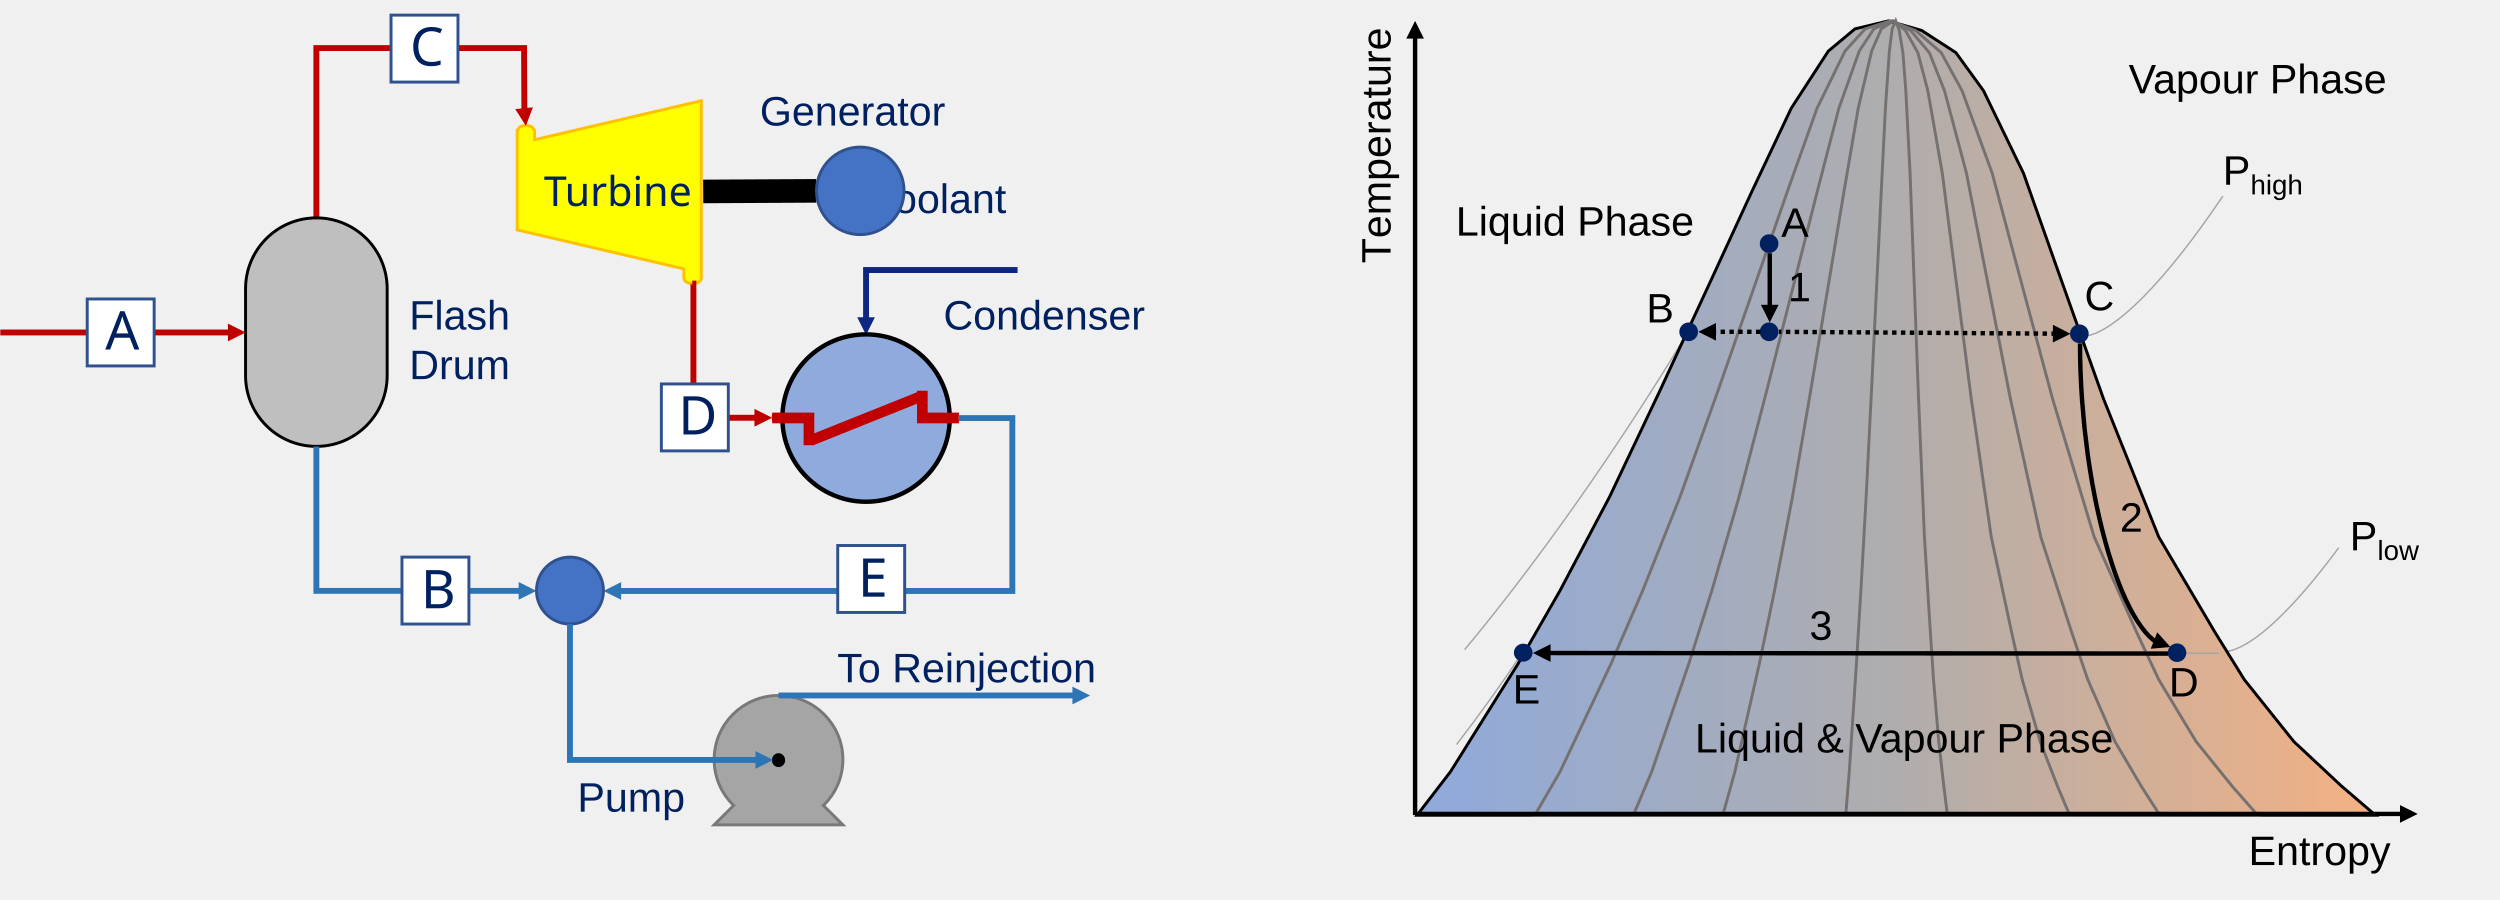
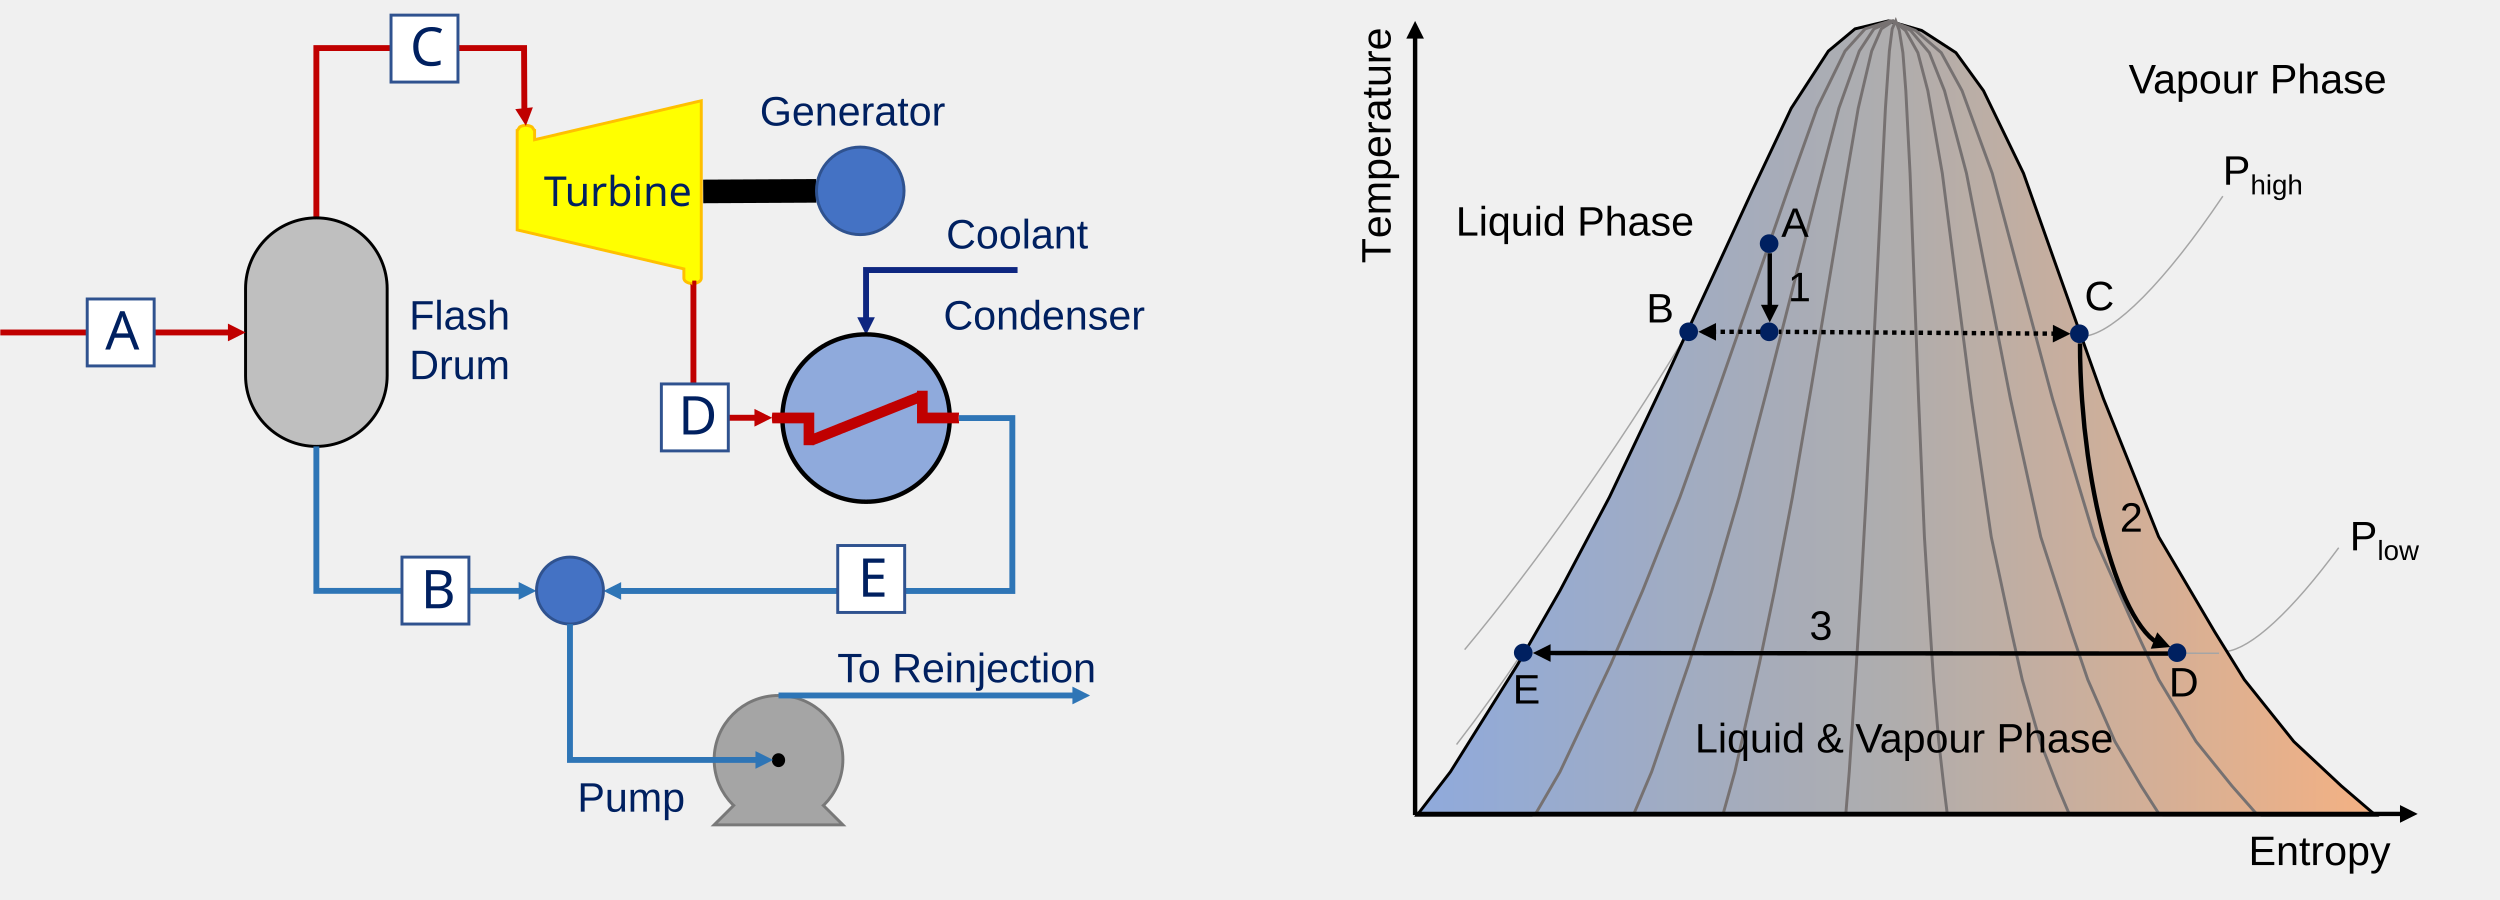
<svg xmlns="http://www.w3.org/2000/svg" width="3884" height="1398" xml:space="preserve" overflow="hidden">
  <defs>
    <clipPath id="clip0">
      <rect x="279" y="635" width="3884" height="1398" />
    </clipPath>
    <linearGradient x1="2480.5" y1="1284.5" x2="3969.5" y2="1284.5" gradientUnits="userSpaceOnUse" spreadMethod="reflect" id="fill1">
      <stop offset="0" stop-color="#8FAADC" />
      <stop offset="0.5" stop-color="#AFADAD" />
      <stop offset="1" stop-color="#F4B183" />
    </linearGradient>
  </defs>
  <g clip-path="url(#clip0)" transform="translate(-279 -635)">
    <path d="M244.483 388.589C248.847 447.433 251.072 509.122 251.072 571.227" stroke="#A5A5A5" stroke-width="2.292" stroke-miterlimit="8" fill="none" fill-rule="evenodd" transform="matrix(0.833926 0.551876 0.551876 -0.833926 2123.55 1980.83)" />
    <path d="M143.228 5.701C182.449 31.106 216.733 139.264 235.718 297.484" stroke="#A5A5A5" stroke-width="2.292" stroke-miterlimit="8" fill="none" fill-rule="evenodd" transform="matrix(0.890247 0.455478 0.455478 -0.890247 3387.03 1097.24)" />
    <path d="M143.228 5.701C176.285 27.114 206.106 107.571 226.095 229.279" stroke="#A5A5A5" stroke-width="2.292" stroke-miterlimit="8" fill="none" fill-rule="evenodd" transform="matrix(0.890247 0.455478 0.455478 -0.890247 3606.7 1587.07)" />
    <path d="M230.087 335.321C249.348 508.698 255.716 722.123 247.671 924.658" stroke="#A5A5A5" stroke-width="2.292" stroke-miterlimit="8" fill="none" fill-rule="evenodd" transform="matrix(0.833926 0.551876 0.551876 -0.833926 2177.55 1796.92)" />
    <path d="M3212.71 667.5 3264.47 682.297 3317.71 716.823 3360.6 776.011 3422.72 904.252 3471.52 1042.36 3546.94 1254.45 3632.72 1469 3719.97 1616.97 3765.82 1690.96 3842.72 1787.14 3916.67 1856.19 3969.5 1901.5 2480.5 1901.5 2532.42 1833.99 2637.42 1666.3 2702.49 1552.85 2779.4 1407.35 2857.78 1242.12 2937.64 1069.48 3001.23 931.38 3061.87 803.139 3119.54 714.357 3160.95 679.831 3212.71 667.5Z" stroke="#000000" stroke-width="4.583" stroke-miterlimit="8" fill="url(#fill1)" fill-rule="evenodd" />
    <path d="M3215.73 667.5 3254.77 682.297 3294.92 716.823 3327.27 776.011 3374.12 904.252 3410.92 1042.36 3467.81 1254.45 3532.5 1469 3598.31 1616.97 3632.88 1690.96 3690.88 1787.14 3746.65 1856.19 3786.5 1901.5 2663.5 1901.5 2702.66 1833.99 2781.85 1666.3 2830.93 1552.85 2888.93 1407.35 2948.04 1242.12 3008.27 1069.48 3056.23 931.38 3101.96 803.139 3145.46 714.357 3176.69 679.831 3215.73 667.5Z" stroke="#767171" stroke-width="4.583" stroke-miterlimit="8" fill="none" fill-rule="evenodd" />
    <path d="M3218.75 667.5 3247.19 682.297 3276.43 716.823 3299.99 776.011 3334.12 904.252 3360.93 1042.36 3402.36 1254.45 3449.49 1469 3497.42 1616.97 3522.61 1690.96 3564.85 1787.14 3605.48 1856.19 3634.5 1901.5 2816.5 1901.5 2845.02 1833.99 2902.71 1666.3 2938.45 1552.85 2980.7 1407.35 3023.76 1242.12 3067.63 1069.48 3102.57 931.38 3135.88 803.139 3167.57 714.357 3190.31 679.831 3218.75 667.5Z" stroke="#767171" stroke-width="4.583" stroke-miterlimit="8" fill="none" fill-rule="evenodd" />
    <path d="M3220.55 667.5 3239.29 682.297 3258.56 716.823 3274.09 776.011 3296.57 904.252 3314.24 1042.36 3341.54 1254.45 3372.59 1469 3404.17 1616.97 3420.77 1690.96 3448.61 1787.14 3475.38 1856.19 3494.5 1901.5 2955.5 1901.5 2974.29 1833.99 3012.3 1666.3 3035.86 1552.85 3063.7 1407.35 3092.07 1242.12 3120.98 1069.48 3144 931.38 3165.95 803.139 3186.83 714.357 3201.82 679.831 3220.55 667.5Z" stroke="#767171" stroke-width="4.583" stroke-miterlimit="8" fill="none" fill-rule="evenodd" />
    <path d="M3224.2 667.5 3229.69 682.297 3235.34 716.823 3239.89 776.011 3246.48 904.252 3251.66 1042.36 3259.66 1254.45 3268.76 1469 3278.02 1616.97 3282.89 1690.96 3291.05 1787.14 3298.89 1856.19 3304.5 1901.5 3146.5 1901.5 3152.01 1833.99 3163.15 1666.3 3170.06 1552.85 3178.22 1407.35 3186.53 1242.12 3195.01 1069.48 3201.76 931.38 3208.19 803.139 3214.31 714.357 3218.7 679.831 3224.2 667.5Z" stroke="#767171" stroke-width="4.583" stroke-miterlimit="8" fill="none" fill-rule="evenodd" />
    <path d="M3726.44 1649.9 2660 1649" stroke="#A5A5A5" stroke-width="2.292" stroke-miterlimit="8" fill="none" fill-rule="evenodd" />
    <path d="M3.438-1.00548e-06 3.438 1210.9-3.437 1210.9-3.438 1.00548e-06ZM13.75 1206.31 0 1233.81-13.75 1206.31Z" transform="matrix(1 0 0 -1 2477.5 1901.31)" />
    <path d="M7.96451e-07-3.438 1534.7-3.437 1534.7 3.438-7.96451e-07 3.438ZM1530.12-13.75 1557.62 0 1530.12 13.75Z" transform="matrix(1 0 0 -1 2477.5 1899.5)" />
    <text font-family="Arial,Arial_MSFontService,sans-serif" font-weight="400" font-size="64" transform="matrix(-1.83697e-16 -1 1 -1.83697e-16 2439.38 1044)">T</text>
    <text font-family="Arial,Arial_MSFontService,sans-serif" font-weight="400" font-size="64" transform="matrix(-1.83697e-16 -1 1 -1.83697e-16 2439.38 1005)">emperature</text>
    <text font-family="Arial,Arial_MSFontService,sans-serif" font-weight="400" font-size="64" transform="matrix(1 0 0 1 3772.41 1979)">Entropy</text>
    <text font-family="Arial,Arial_MSFontService,sans-serif" font-weight="400" font-size="64" transform="matrix(1 0 0 1 3732.39 922)">P</text>
    <text font-family="Arial,Arial_MSFontService,sans-serif" font-weight="400" font-size="43" transform="matrix(1 0 0 1 3775.35 937)">high</text>
    <text font-family="Arial,Arial_MSFontService,sans-serif" font-weight="400" font-size="64" transform="matrix(1 0 0 1 3929.64 1490)">P</text>
    <text font-family="Arial,Arial_MSFontService,sans-serif" font-weight="400" font-size="43" transform="matrix(1 0 0 1 3972.61 1505)">low</text>
    <path d="M2631 1649C2631 1641.27 2637.49 1635 2645.5 1635 2653.51 1635 2660 1641.27 2660 1649 2660 1656.73 2653.51 1663 2645.5 1663 2637.49 1663 2631 1656.73 2631 1649Z" fill="#002060" fill-rule="evenodd" />
    <path d="M3647.55 1653.83 2683.41 1652.96 2683.42 1646.08 3647.55 1646.96ZM2687.99 1663.28 2660.5 1649.5 2688.01 1635.78Z" />
    <path d="M0.029-3.437 22.188-3.25 44.314-2.623 66.374-1.62 88.257-0.241 131.482 3.518 173.711 8.656 194.344 11.729 214.59 15.051 234.338 18.687 253.651 22.575 272.464 26.776 290.715 31.166 308.345 35.809 325.356 40.643 341.682 45.729 357.267 50.945 372.047 56.416 386.083 62.018 399.195 67.818 411.437 73.75 422.761 79.823 433.104 86.041 442.466 92.41 450.726 98.877 457.894 105.464 464.123 112.505 466.449 117.854 460.145 120.596 458.035 115.746 458.613 116.653 452.863 110.153 453.112 110.406 446.174 104.031 446.381 104.207 438.318 97.894 438.504 98.03 429.316 91.78 429.479 91.883 419.291 85.758 419.438 85.842 408.25 79.842 408.376 79.906 396.251 74.031 396.36 74.081 383.36 68.331 383.476 68.38 369.538 62.818 369.619 62.849 354.932 57.411 355.034 57.447 339.534 52.26 339.603 52.282 323.353 47.219 323.435 47.244 306.498 42.432 306.562 42.449 289 37.824 289.071 37.842 270.884 33.467 270.938 33.48 252.188 29.292 252.259 29.307 233.009 25.432 233.065 25.443 213.378 21.818 213.443 21.83 193.256 18.517 193.306 18.525 172.744 15.463 172.835 15.475 130.71 10.35 130.827 10.362 87.702 6.612 87.784 6.618 65.971 5.243 66.031 5.246 44.031 4.246 44.09 4.249 22.028 3.624 22.096 3.625-0.029 3.437ZM474.379 109.884 471.769 140.519 448.827 120.049Z" transform="matrix(1.83697e-16 1 1 -1.83697e-16 3510.5 1168.5)" />
    <text font-family="Arial,Arial_MSFontService,sans-serif" font-weight="400" font-size="64" transform="matrix(1 0 0 1 2540.78 1001)">Liquid Phase</text>
    <text font-family="Arial,Arial_MSFontService,sans-serif" font-weight="400" font-size="64" transform="matrix(1 0 0 1 2912.33 1804)">Liquid &amp; Vapour Phase</text>
    <text font-family="Arial,Arial_MSFontService,sans-serif" font-weight="400" font-size="64" transform="matrix(1 0 0 1 3586.04 780)">Vapour Phase</text>
    <path d="M3472.89 1156.84 3466.01 1156.79 3466.06 1149.91 3472.93 1149.96ZM3459.14 1156.74 3452.26 1156.7 3452.31 1149.82 3459.18 1149.87ZM3445.39 1156.65 3438.51 1156.6 3438.56 1149.73 3445.43 1149.78ZM3431.64 1156.56 3424.76 1156.51 3424.81 1149.64 3431.68 1149.68ZM3417.89 1156.47 3411.01 1156.42 3411.06 1149.54 3417.93 1149.59ZM3404.14 1156.37 3397.26 1156.33 3397.31 1149.45 3404.19 1149.5ZM3390.39 1156.28 3383.51 1156.23 3383.56 1149.36 3390.44 1149.41ZM3376.64 1156.19 3369.76 1156.14 3369.81 1149.27 3376.69 1149.31ZM3362.89 1156.09 3356.01 1156.05 3356.06 1149.17 3362.94 1149.22ZM3349.14 1156 3342.27 1155.96 3342.31 1149.08 3349.19 1149.13ZM3335.39 1155.91 3328.52 1155.86 3328.56 1148.99 3335.44 1149.03ZM3321.64 1155.82 3314.77 1155.77 3314.81 1148.9 3321.69 1148.94ZM3307.89 1155.72 3301.02 1155.68 3301.06 1148.8 3307.94 1148.85ZM3294.14 1155.63 3287.27 1155.59 3287.31 1148.71 3294.19 1148.76ZM3280.39 1155.54 3273.52 1155.49 3273.56 1148.62 3280.44 1148.66ZM3266.64 1155.45 3259.77 1155.4 3259.81 1148.53 3266.69 1148.57ZM3252.89 1155.35 3246.02 1155.31 3246.06 1148.43 3252.94 1148.48ZM3239.14 1155.26 3232.27 1155.22 3232.31 1148.34 3239.19 1148.39ZM3225.39 1155.17 3218.52 1155.12 3218.56 1148.25 3225.44 1148.29ZM3211.64 1155.08 3204.77 1155.03 3204.81 1148.16 3211.69 1148.2ZM3197.89 1154.98 3191.02 1154.94 3191.06 1148.06 3197.94 1148.11ZM3184.14 1154.89 3177.27 1154.85 3177.32 1147.97 3184.19 1148.02ZM3170.39 1154.8 3163.52 1154.75 3163.57 1147.88 3170.44 1147.92ZM3156.64 1154.71 3149.77 1154.66 3149.82 1147.79 3156.69 1147.83ZM3142.89 1154.61 3136.02 1154.57 3136.07 1147.69 3142.94 1147.74ZM3129.15 1154.52 3122.27 1154.47 3122.32 1147.6 3129.19 1147.65ZM3115.4 1154.43 3108.52 1154.38 3108.57 1147.51 3115.44 1147.55ZM3101.65 1154.34 3094.77 1154.29 3094.82 1147.41 3101.69 1147.46ZM3087.9 1154.24 3081.02 1154.2 3081.07 1147.32 3087.94 1147.37ZM3074.15 1154.15 3067.27 1154.1 3067.32 1147.23 3074.19 1147.28ZM3060.4 1154.06 3053.52 1154.01 3053.57 1147.14 3060.44 1147.18ZM3046.65 1153.97 3042.48 1153.94 3042.52 1147.06 3046.69 1147.09ZM3468.42 1139.62 3495.83 1153.55 3468.23 1167.12Z" />
    <text font-family="Arial,Arial_MSFontService,sans-serif" font-weight="400" font-size="64" transform="matrix(1 0 0 1 3648.58 1717)">D</text>
    <text font-family="Arial,Arial_MSFontService,sans-serif" font-weight="400" font-size="64" transform="matrix(1 0 0 1 2629.21 1728)">E</text>
    <path d="M3013 1013.5C3013 1005.49 3019.49 999 3027.5 999 3035.51 999 3042 1005.49 3042 1013.5 3042 1021.51 3035.51 1028 3027.5 1028 3019.49 1028 3013 1021.51 3013 1013.5Z" fill="#002060" fill-rule="evenodd" />
    <path d="M3013 1150.5C3013 1142.49 3019.49 1136 3027.5 1136 3035.51 1136 3042 1142.49 3042 1150.5 3042 1158.51 3035.51 1165 3027.5 1165 3019.49 1165 3013 1158.51 3013 1150.5Z" fill="#002060" fill-rule="evenodd" />
    <path d="M3495 1153.5C3495 1145.49 3501.49 1139 3509.5 1139 3517.51 1139 3524 1145.49 3524 1153.5 3524 1161.51 3517.51 1168 3509.5 1168 3501.49 1168 3495 1161.51 3495 1153.5Z" fill="#002060" fill-rule="evenodd" />
    <path d="M2888 1150.5C2888 1142.49 2894.49 1136 2902.5 1136 2910.51 1136 2917 1142.49 2917 1150.5 2917 1158.51 2910.51 1165 2902.5 1165 2894.49 1165 2888 1158.51 2888 1150.5Z" fill="#002060" fill-rule="evenodd" />
    <path d="M0.001-3.438 6.876-3.436 6.874 3.439-0.001 3.438ZM13.751-3.434 20.626-3.432 20.624 3.443 13.749 3.441ZM27.501-3.43 34.376-3.429 34.374 3.446 27.499 3.445ZM41.251-3.427 48.126-3.425 48.124 3.45 41.249 3.448ZM55.001-3.423 61.876-3.422 61.874 3.453 54.999 3.452ZM68.751-3.42 73.522-3.419 73.52 3.456 68.749 3.455ZM68.942-13.732 96.438 0.025 68.934 13.768Z" transform="matrix(-1 0 0 1 3013.94 1150.5)" />
    <path d="M3031.94 1028.5 3031.94 1113.09 3025.06 1113.09 3025.06 1028.5ZM3042.25 1108.5 3028.5 1136 3014.75 1108.5Z" />
    <path d="M3650.42 1639.5C3655.69 1633.53 3664.8 1632.96 3670.77 1638.23 3676.75 1643.51 3677.31 1652.62 3672.04 1658.59 3666.77 1664.56 3657.66 1665.13 3651.69 1659.86 3645.72 1654.59 3645.15 1645.47 3650.42 1639.5Z" fill="#002060" fill-rule="evenodd" />
    <text font-family="Arial,Arial_MSFontService,sans-serif" font-weight="400" font-size="64" transform="matrix(1 0 0 1 3046.35 1003)">A</text>
    <text font-family="Arial,Arial_MSFontService,sans-serif" font-weight="400" font-size="64" transform="matrix(1 0 0 1 2836.85 1136)">B</text>
    <text font-family="Arial,Arial_MSFontService,sans-serif" font-weight="400" font-size="64" transform="matrix(1 0 0 1 3517.47 1117)">C</text>
    <path d="M0-4.583 239.952-4.583 239.952 77.949 230.786 77.949 230.786 0 235.369 4.583 0 4.583ZM249.119 73.365 235.369 100.865 221.619 73.365Z" fill="#0E2680" transform="matrix(-1 1.22465e-16 1.22465e-16 1 1859.87 1054.5)" />
    <path d="M4.583 22.917 4.584 67.852-4.583 67.853-4.583 22.917ZM-13.75 27.5 0 0 13.75 27.5Z" fill="#FF6600" transform="matrix(1 0 0 -1 1622.5 1362.35)" />
-     <text fill="#002060" font-family="Arial,Arial_MSFontService,sans-serif" font-weight="400" font-size="64" transform="matrix(1 0 0 1 1621.76 966)">Coolant</text>
+     <text fill="#002060" font-family="Arial,Arial_MSFontService,sans-serif" font-weight="400" font-size="64" transform="matrix(1 0 0 1 1748.98 1021)">Coolant</text>
    <path d="M1368.5 791.5 1368.5 1022.42 1368.5 1059.1 1368.5 1067.25 1368.5 1067.25C1368.5 1071.8 1362.45 1075.5 1354.99 1075.5 1347.52 1075.5 1341.47 1071.8 1341.47 1067.25L1341.47 1067.25 1341.47 1052.77 1082.5 992.197 1082.5 882.743 1082.5 858.399 1082.5 838.086 1082.5 837.92 1082.61 837.92 1086.46 832.25C1088.9 830.756 1092.28 829.832 1096.01 829.832 1099.74 829.832 1103.12 830.756 1105.57 832.25L1109.41 837.92 1109.53 837.92 1109.53 838.086 1109.53 852.077Z" stroke="#FFC000" stroke-width="4.583" stroke-miterlimit="8" fill="#FFFF00" fill-rule="evenodd" />
    <text fill="#002060" font-family="Calibri,Calibri_MSFontService,sans-serif" font-weight="400" font-size="64" transform="matrix(1 0 0 1 1123.93 955)">Turbine</text>
    <path d="M765.917 974.347 765.917 705.104 1097.76 705.104 1098.25 807.683 1089.09 807.727 1088.61 709.709 1093.2 714.271 770.5 714.271 775.083 709.687 775.083 974.347ZM1106.88 801.733 1096.02 830.5 1079.52 804.558Z" fill="#C00000" />
    <rect x="886.5" y="658.5" width="104" height="104" stroke="#2F528F" stroke-width="4.583" stroke-miterlimit="8" fill="#FFFFFF" />
    <text fill="#002060" font-family="Calibri,Calibri_MSFontService,sans-serif" font-weight="400" font-size="83" transform="matrix(1 0 0 1 915.976 737)">C</text>
    <path d="M1354.5 1070.92 1360.88 1070.92 1360.88 1284.05 1356.3 1279.46 1455.69 1279.46 1455.69 1288.63 1351.71 1288.63 1351.71 1075.5 1356.3 1080.08 1354.5 1080.08ZM1451.11 1270.3 1478.61 1284.05 1451.11 1297.8Z" fill="#C00000" />
    <path d="M100 0C155.229 0 200 44.571 200 99.552 200 127.043 188.807 151.931 170.711 169.947L169.668 170.803 200 201 0 201 30.332 170.803 29.289 169.947C11.193 151.931 0 127.043 0 99.552 0 44.571 44.772 0 100 0Z" stroke="#787878" stroke-width="4.583" stroke-miterlimit="8" fill="#A5A5A5" fill-rule="evenodd" transform="matrix(-1 0 0 1 1588.5 1715.5)" />
    <path d="M0 8.5C-1.01849e-15 3.806 3.582-1.08218e-15 8-2.16435e-15 12.418-4.3287e-15 16 3.806 16 8.5 16 13.195 12.418 17 8 17 3.582 17-5.09247e-15 13.195 0 8.5Z" stroke="#000000" stroke-width="4.583" stroke-miterlimit="8" fill-rule="evenodd" transform="matrix(-1 0 0 1 1496.5 1807.5)" />
    <path d="M0 4.583-83.075 4.583-78.492 0-78.492 268.612-83.075 264.029 529.263 264.029 529.263 273.196-87.658 273.196-87.658-4.583 0-4.583ZM524.679 254.862 552.179 268.612 524.679 282.362Z" fill="#2E75B6" transform="matrix(-1 0 0 1 1768.68 1284.5)" />
    <rect x="1306.5" y="1231.5" width="104" height="104" stroke="#2F528F" stroke-width="4.583" stroke-miterlimit="8" fill="#FFFFFF" />
    <text fill="#002060" font-family="Calibri,Calibri_MSFontService,sans-serif" font-weight="400" font-size="83" transform="matrix(1 0 0 1 1332.81 1310)">D</text>
    <path d="M1494.5 1284.5C1494.5 1212.7 1552.7 1154.5 1624.5 1154.5 1696.3 1154.5 1754.5 1212.7 1754.5 1284.5 1754.5 1356.3 1696.3 1414.5 1624.5 1414.5 1552.7 1414.5 1494.5 1356.3 1494.5 1284.5Z" stroke="#000000" stroke-width="6.875" stroke-miterlimit="8" fill="#8FAADC" fill-rule="evenodd" />
    <path d="M1703.68 1242 1720.22 1242 1720.22 1276.03 1769 1276.03 1768.42 1283.72 1769 1292.66 1720.22 1292.66 1718.58 1292.66 1703.68 1292.66 1703.68 1262.22 1544.03 1326.1 1544.03 1326.69 1542.56 1326.69 1541.79 1327 1541.67 1326.69 1527.48 1326.69 1527.48 1292.66 1478.79 1292.66 1478 1283.72 1478.79 1276.03 1527.48 1276.03 1529.21 1276.03 1544.03 1276.03 1544.03 1308.21 1703.68 1244.32 1703.68 1242Z" fill="#C00000" fill-rule="evenodd" />
    <rect x="1580.5" y="1482.5" width="104" height="104" stroke="#2F528F" stroke-width="4.583" stroke-miterlimit="8" fill="#FFFFFF" />
    <text fill="#002060" font-family="Calibri,Calibri_MSFontService,sans-serif" font-weight="400" font-size="83" transform="matrix(1 0 0 1 1611.94 1562)">E</text>
    <text fill="#002060" font-family="Arial,Arial_MSFontService,sans-serif" font-weight="400" font-size="64" transform="matrix(1 0 0 1 1176.08 1896)">Pump</text>
    <text fill="#002060" font-family="Arial,Arial_MSFontService,sans-serif" font-weight="400" font-size="64" transform="matrix(1 0 0 1 1744.74 1147)">Condenser</text>
    <path d="M880.5 1218.5C880.5 1279.25 831.251 1328.5 770.5 1328.5L770.5 1328.5C709.749 1328.5 660.5 1279.25 660.5 1218.5L660.5 1083.5C660.5 1022.75 709.749 973.5 770.5 973.5L770.5 973.5C831.251 973.5 880.5 1022.75 880.5 1083.5Z" stroke="#000000" stroke-width="4.583" stroke-miterlimit="8" fill="#BFBFBF" fill-rule="evenodd" />
    <path d="M279.5 1146.92 637.69 1146.92 637.69 1156.08 279.5 1156.08ZM633.107 1137.75 660.607 1151.5 633.107 1165.25Z" fill="#C00000" />
    <rect x="414.5" y="1099.5" width="104" height="104" stroke="#2F528F" stroke-width="4.583" stroke-miterlimit="8" fill="#FFFFFF" />
    <text fill="#002060" font-family="Calibri,Calibri_MSFontService,sans-serif" font-weight="400" font-size="83" transform="matrix(1 0 0 1 442.531 1178)">A</text>
    <path d="M0-4.583 229.037-4.583 229.037 318.884 219.87 318.884 219.87 0 224.454 4.583 0 4.583ZM238.204 314.3 224.454 341.8 210.704 314.3Z" fill="#2E75B6" transform="matrix(1.83697e-16 1 1 -1.83697e-16 770.5 1328.5)" />
    <path d="M1112.5 1552.5C1112.5 1523.78 1135.78 1500.5 1164.5 1500.5 1193.22 1500.5 1216.5 1523.78 1216.5 1552.5 1216.5 1581.22 1193.22 1604.5 1164.5 1604.5 1135.78 1604.5 1112.5 1581.22 1112.5 1552.5Z" stroke="#2F528F" stroke-width="4.583" stroke-miterlimit="8" fill="#4472C4" fill-rule="evenodd" />
    <path d="M0-4.583 215.734-4.583 215.734 292.783 206.568 292.783 206.568 0 211.151 4.583 0 4.583ZM224.901 288.2 211.151 315.7 197.401 288.2Z" fill="#2E75B6" transform="matrix(1.83697e-16 1 1 -1.83697e-16 1164.5 1604.5)" />
    <path d="M3.41688e-06-4.583 461.177-4.583 461.177 4.584-3.41688e-06 4.583ZM456.594-13.75 484.094 0 456.594 13.75Z" fill="#2E75B6" transform="matrix(1 0 0 -1 1488.5 1715.5)" />
    <text fill="#002060" font-family="Arial,Arial_MSFontService,sans-serif" font-weight="400" font-size="64" transform="matrix(1 0 0 1 1579.76 1695)">To Reinjection</text>
    <rect x="903.5" y="1500.5" width="104" height="104" stroke="#2F528F" stroke-width="4.583" stroke-miterlimit="8" fill="#FFFFFF" />
    <text fill="#002060" font-family="Calibri,Calibri_MSFontService,sans-serif" font-weight="400" font-size="83" transform="matrix(1 0 0 1 932.889 1580)">B</text>
    <text fill="#002060" font-family="Arial,Arial_MSFontService,sans-serif" font-weight="400" font-size="64" transform="matrix(1 0 0 1 914.82 1147)">Flash</text>
    <text fill="#002060" font-family="Arial,Arial_MSFontService,sans-serif" font-weight="400" font-size="64" transform="matrix(1 0 0 1 914.82 1224)">Drum</text>
    <text font-family="Arial,Arial_MSFontService,sans-serif" font-weight="400" font-size="64" transform="matrix(1 0 0 1 3056.79 1103)">1</text>
    <text font-family="Arial,Arial_MSFontService,sans-serif" font-weight="400" font-size="64" transform="matrix(1 0 0 1 3572.42 1461)">2</text>
    <text font-family="Arial,Arial_MSFontService,sans-serif" font-weight="400" font-size="64" transform="matrix(1 0 0 1 3090.22 1629)">3</text>
    <path d="M0 0 175.734 0.93" stroke="#000000" stroke-width="36.667" stroke-miterlimit="8" fill="none" fill-rule="evenodd" transform="matrix(1 0 0 -1 1371.5 932.43)" />
    <path d="M1547.5 931.5C1547.5 893.945 1577.94 863.5 1615.5 863.5 1653.06 863.5 1683.5 893.945 1683.5 931.5 1683.5 969.055 1653.06 999.5 1615.5 999.5 1577.94 999.5 1547.5 969.055 1547.5 931.5Z" stroke="#2F528F" stroke-width="4.583" stroke-miterlimit="8" fill="#4472C4" fill-rule="evenodd" />
    <text fill="#002060" font-family="Arial,Arial_MSFontService,sans-serif" font-weight="400" font-size="64" transform="matrix(1 0 0 1 1459.51 830)">Generator</text>
  </g>
</svg>
